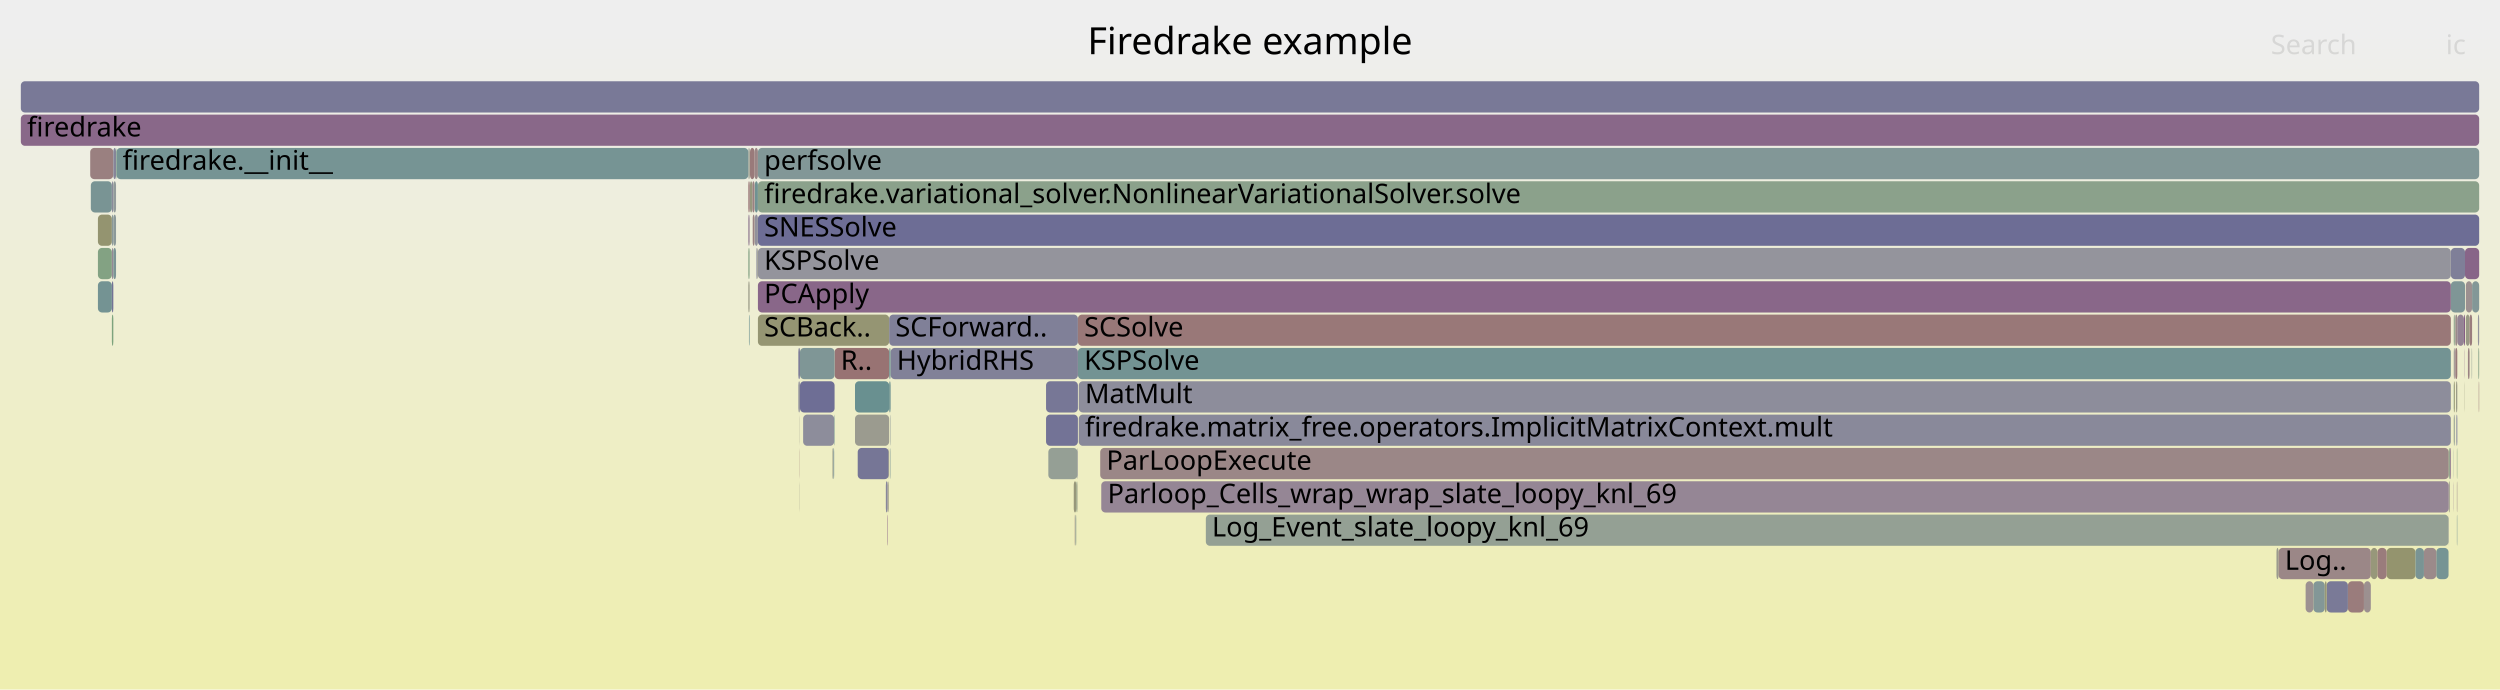
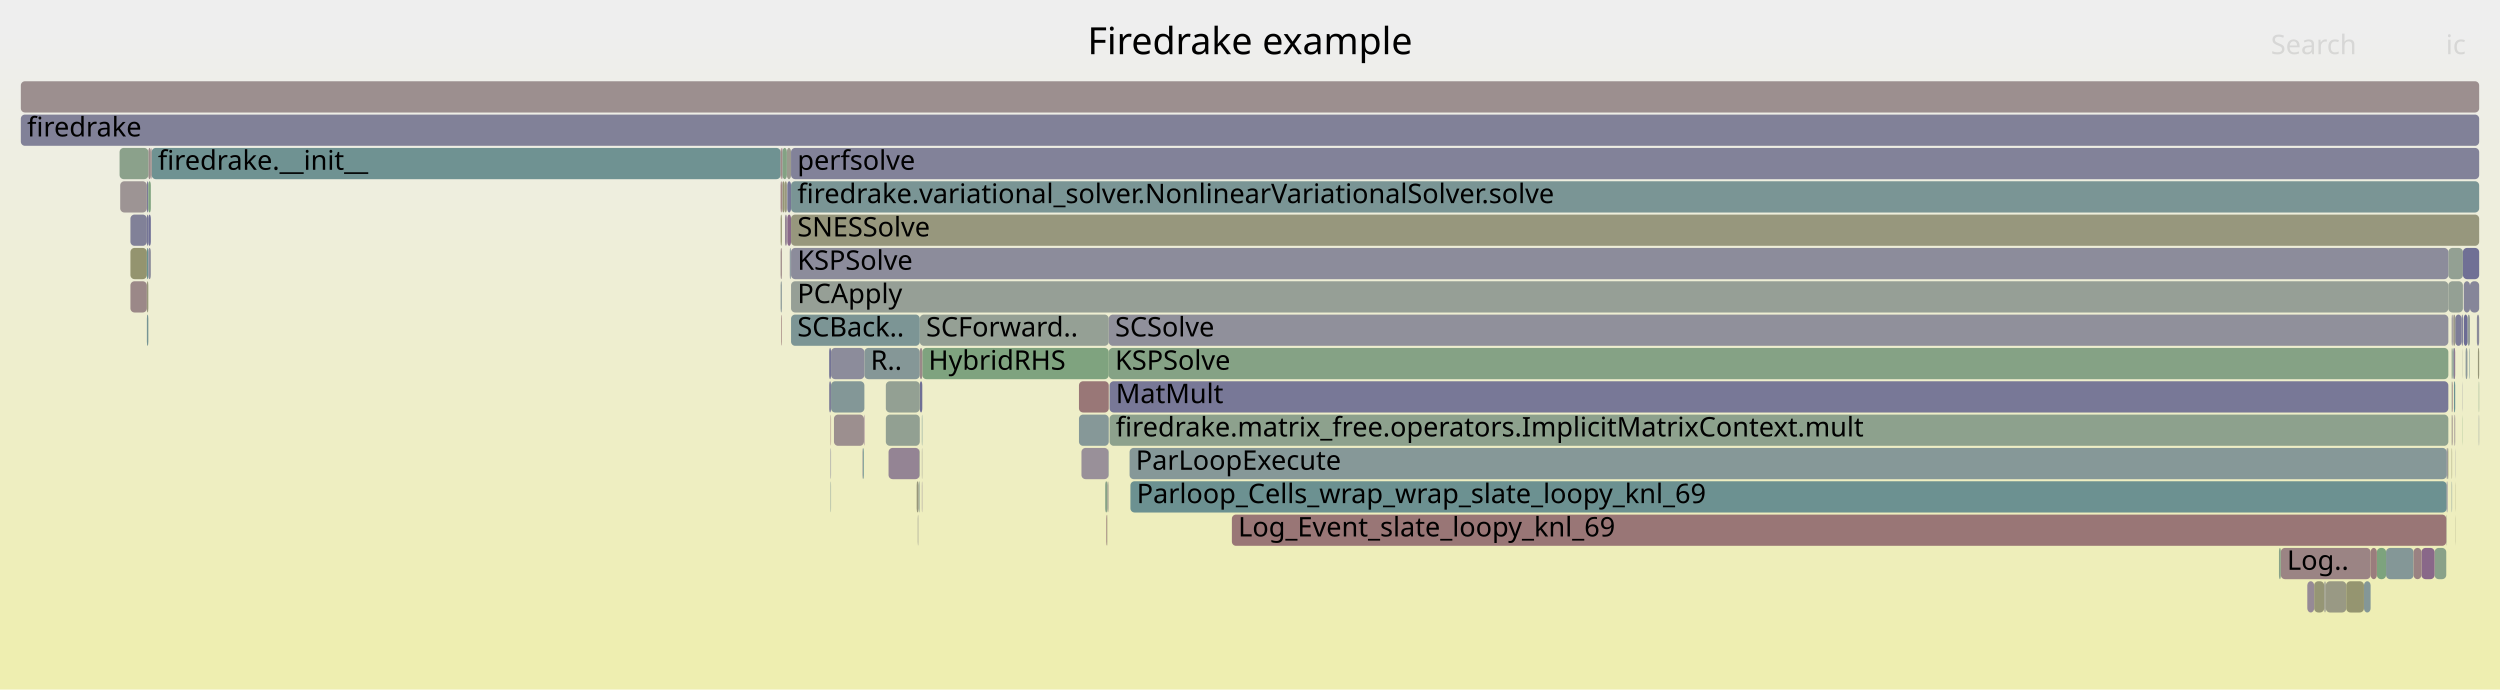
<svg xmlns="http://www.w3.org/2000/svg" version="1.1" width="1200" height="331" viewBox="0 0 1200 331">
  <defs>
    <linearGradient id="background" y1="0" y2="1" x1="0" x2="0">
      <stop stop-color="#eeeeee" offset="5%" />
      <stop stop-color="#eeeeb0" offset="95%" />
    </linearGradient>
  </defs>
  <style type="text/css">
	text { font-family:Verdana; font-size:13px; fill:rgb(0,0,0); }
	#search, #ignorecase { opacity:0.1; cursor:pointer; }
	#search:hover, #search.show, #ignorecase:hover, #ignorecase.show { opacity:1; }
	#subtitle { text-anchor:middle; font-color:rgb(160,160,160); }
	#title { text-anchor:middle; font-size:18px}
	#unzoom { cursor:pointer; }
	#frames &gt; *:hover { stroke:black; stroke-width:0.5; cursor:pointer; }
	.hide { display:none; }
	.parent { opacity:0.5; }
</style>
  <rect x="0.0" y="0" width="1200.0" height="331.0" fill="url(#background)" />
  <text id="title" x="600.00" y="26">Firedrake example</text>
  <text id="details" x="10.00" y="313"> </text>
  <text id="unzoom" x="10.00" y="26" class="hide">Reset Zoom</text>
  <text id="search" x="1090.00" y="26">Search</text>
  <text id="ignorecase" x="1174.00" y="26">ic</text>
  <text id="matched" x="1090.00" y="313"> </text>
  <g id="frames">
    <g>
-       <rect x="1179.3" y="247" width="0.2" height="15.0" fill="rgb(124.379,149.284,149.284)" rx="2" ry="2" />
-       <text x="1182.31" y="257.5" />
-     </g>
-     <g>
-       <rect x="1183.6" y="151" width="1.8" height="15.0" fill="rgb(152.847,152.847,133.03)" rx="2" ry="2" />
-       <text x="1186.56" y="161.5" />
-     </g>
-     <g>
-       <rect x="1092.7" y="263" width="1.0" height="15.0" fill="rgb(154.687,154.687,141.946)" rx="2" ry="2" />
-       <text x="1095.65" y="273.5" />
-     </g>
-     <g>
-       <rect x="1179.3" y="231" width="0.2" height="15.0" fill="rgb(155.178,136.364,136.364)" rx="2" ry="2" />
-       <text x="1182.31" y="241.5" />
-     </g>
-     <g>
-       <rect x="411.7" y="215" width="14.9" height="15.0" fill="rgb(117.756,117.756,150.211)" rx="2" ry="2" />
-       <text x="414.73" y="225.5" />
-     </g>
-     <g>
-       <rect x="503.2" y="215" width="14.0" height="15.0" fill="rgb(149.401,159.4,149.401)" rx="2" ry="2" />
-       <text x="506.23" y="225.5" />
-     </g>
-     <g>
-       <rect x="427.3" y="199" width="0.2" height="15.0" fill="rgb(140.268,153.403,153.403)" rx="2" ry="2" />
-       <text x="430.34" y="209.5" />
-     </g>
-     <g>
-       <rect x="362.2" y="71" width="1.6" height="15.0" fill="rgb(154.912,134.325,134.325)" rx="2" ry="2" />
-       <text x="365.20" y="81.5" />
-     </g>
-     <g>
-       <rect x="426.0" y="231" width="0.2" height="15.0" fill="rgb(152.424,143.713,152.424)" rx="2" ry="2" />
-       <text x="429.01" y="241.5" />
-     </g>
-     <g>
-       <rect x="1177.8" y="183" width="0.1" height="15.0" fill="rgb(110.935,145.798,145.798)" rx="2" ry="2" />
-       <text x="1180.76" y="193.5" />
-     </g>
-     <g>
-       <rect x="1177.9" y="167" width="0.4" height="15.0" fill="rgb(155.654,140.015,140.015)" rx="2" ry="2" />
-       <text x="1180.89" y="177.5" />
-     </g>
-     <g>
-       <rect x="1186.4" y="167" width="0.2" height="15.0" fill="rgb(148.079,159.615,148.079)" rx="2" ry="2" />
-       <text x="1189.41" y="177.5" />
-     </g>
-     <g>
-       <rect x="360.0" y="71" width="2.2" height="15.0" fill="rgb(153.344,122.304,122.304)" rx="2" ry="2" />
-       <text x="363.04" y="81.5" />
-     </g>
-     <g>
-       <rect x="1179.3" y="215" width="0.2" height="15.0" fill="rgb(132.215,162.198,132.215)" rx="2" ry="2" />
-       <text x="1182.31" y="225.5" />
-     </g>
-     <g>
-       <rect x="1176.4" y="135" width="6.8" height="15.0" fill="rgb(127.206,150.016,150.016)" rx="2" ry="2" />
-       <text x="1179.38" y="145.5" />
-     </g>
-     <g>
-       <rect x="1189.6" y="167" width="0.4" height="15.0" fill="rgb(135.746,161.623,135.746)" rx="2" ry="2" />
-       <text x="1192.63" y="177.5" />
-     </g>
-     <g>
-       <rect x="427.3" y="215" width="0.2" height="15.0" fill="rgb(122.877,148.894,148.894)" rx="2" ry="2" />
-       <text x="430.34" y="225.5" />
-     </g>
-     <g>
-       <rect x="1183.1" y="167" width="0.1" height="15.0" fill="rgb(132.976,93.877,132.976)" rx="2" ry="2" />
-       <text x="1186.12" y="177.5" />
-     </g>
-     <g>
-       <rect x="410.4" y="199" width="16.4" height="15.0" fill="rgb(154.939,154.939,143.164)" rx="2" ry="2" />
-       <text x="413.44" y="209.5" />
-     </g>
-     <g>
-       <rect x="47.0" y="119" width="6.7" height="15.0" fill="rgb(131.411,162.328,131.411)" rx="2" ry="2" />
-       <text x="50.05" y="129.5" />
-     </g>
-     <g>
-       <rect x="1127.0" y="279" width="7.7" height="15.0" fill="rgb(153.59,124.192,124.192)" rx="2" ry="2" />
-       <text x="1130.04" y="289.5" />
-     </g>
-     <g>
-       <rect x="1178.6" y="151" width="0.9" height="15.0" fill="rgb(155.332,137.548,137.548)" rx="2" ry="2" />
-       <text x="1181.63" y="161.5" />
-     </g>
-     <g>
-       <rect x="1189.8" y="183" width="0.2" height="15.0" fill="rgb(152.692,117.304,117.304)" rx="2" ry="2" />
-       <text x="1192.85" y="193.5" />
-     </g>
-     <g>
-       <rect x="1145.6" y="263" width="13.8" height="15.0" fill="rgb(148.173,148.173,110.376)" rx="2" ry="2" />
-       <text x="1148.65" y="273.5" />
-     </g>
-     <g>
-       <rect x="516.6" y="231" width="0.3" height="15.0" fill="rgb(138.389,161.193,138.389)" rx="2" ry="2" />
-       <text x="519.56" y="241.5" />
-     </g>
-     <g>
-       <rect x="1110.4" y="279" width="5.5" height="15.0" fill="rgb(131.195,151.051,151.051)" rx="2" ry="2" />
-       <text x="1113.42" y="289.5" />
-     </g>
-     <g>
-       <rect x="1169.4" y="263" width="5.9" height="15.0" fill="rgb(117.854,147.592,147.592)" rx="2" ry="2" />
-       <text x="1172.44" y="273.5" />
-     </g>
-     <g>
-       <rect x="399.9" y="215" width="0.1" height="15.0" fill="rgb(155.92,142.055,142.055)" rx="2" ry="2" />
-       <text x="402.87" y="225.5" />
-     </g>
-     <g>
-       <rect x="426.3" y="231" width="0.3" height="15.0" fill="rgb(151.85,151.85,128.195)" rx="2" ry="2" />
-       <text x="429.30" y="241.5" />
-     </g>
-     <g>
-       <rect x="1182.7" y="151" width="0.5" height="15.0" fill="rgb(132.914,93.718,132.914)" rx="2" ry="2" />
-       <text x="1185.71" y="161.5" />
-     </g>
-     <g>
-       <rect x="517.2" y="215" width="0.2" height="15.0" fill="rgb(144.202,144.202,155.329)" rx="2" ry="2" />
-       <text x="520.24" y="225.5" />
-     </g>
-     <g>
-       <rect x="43.3" y="71" width="11.1" height="15.0" fill="rgb(154.129,128.319,128.319)" rx="2" ry="2" />
-       <text x="46.35" y="81.5" />
-     </g>
-     <g>
-       <rect x="43.6" y="87" width="10.1" height="15.0" fill="rgb(121.184,148.455,148.455)" rx="2" ry="2" />
-       <text x="46.57" y="97.5" />
-     </g>
-     <g>
-       <rect x="383.9" y="215" width="0.1" height="15.0" fill="rgb(153.041,119.984,119.984)" rx="2" ry="2" />
-       <text x="386.89" y="225.5" />
-     </g>
-     <g>
-       <rect x="1159.4" y="263" width="4.1" height="15.0" fill="rgb(120.965,148.398,148.398)" rx="2" ry="2" />
-       <text x="1162.39" y="273.5" />
-     </g>
-     <g>
-       <rect x="1178.3" y="151" width="0.3" height="15.0" fill="rgb(154.355,154.355,140.334)" rx="2" ry="2" />
-       <text x="1181.27" y="161.5" />
-     </g>
-     <g>
-       <rect x="1177.8" y="151" width="0.5" height="15.0" fill="rgb(139.161,161.067,139.161)" rx="2" ry="2" />
-       <text x="1180.76" y="161.5" />
-     </g>
-     <g>
-       <rect x="425.2" y="231" width="0.8" height="15.0" fill="rgb(134.906,134.906,153.53)" rx="2" ry="2" />
-       <text x="428.25" y="241.5" />
-     </g>
-     <g>
-       <rect x="384.0" y="183" width="16.6" height="15.0" fill="rgb(110.413,110.413,148.79)" rx="2" ry="2" />
-       <text x="387.02" y="193.5" />
-     </g>
-     <g>
-       <rect x="55.9" y="71" width="303.3" height="15.0" fill="rgb(118.357,147.722,147.722)" rx="2" ry="2" />
-       <text x="58.86" y="81.5">firedrake.__init__</text>
-     </g>
-     <g>
-       <rect x="362.3" y="87" width="1.5" height="15.0" fill="rgb(110.813,145.766,145.766)" rx="2" ry="2" />
-       <text x="365.34" y="97.5" />
-     </g>
-     <g>
-       <rect x="1116.8" y="279" width="10.2" height="15.0" fill="rgb(122.484,122.484,151.126)" rx="2" ry="2" />
-       <text x="1119.75" y="289.5" />
-     </g>
-     <g>
-       <rect x="10.0" y="39" width="1180.0" height="15.0" fill="rgb(121.269,121.269,150.891)" rx="2" ry="2" />
+       <rect x="379.1" y="119" width="0.4" height="15.0" fill="rgb(123.907,123.907,151.401)" rx="2" ry="2" />
+       <text x="382.11" y="129.5" />
+     </g>
+     <g>
+       <rect x="1145.3" y="263" width="13.2" height="15.0" fill="rgb(132.297,151.336,151.336)" rx="2" ry="2" />
+       <text x="1148.28" y="273.5" />
+     </g>
+     <g>
+       <rect x="398.7" y="215" width="0.2" height="15.0" fill="rgb(119.504,119.504,150.549)" rx="2" ry="2" />
+       <text x="401.74" y="225.5" />
+     </g>
+     <g>
+       <rect x="375.3" y="71" width="0.3" height="15.0" fill="rgb(140.044,111.987,140.044)" rx="2" ry="2" />
+       <text x="378.33" y="81.5" />
+     </g>
+     <g>
+       <rect x="70.5" y="151" width="0.7" height="15.0" fill="rgb(117.699,147.552,147.552)" rx="2" ry="2" />
+       <text x="73.54" y="161.5" />
+     </g>
+     <g>
+       <rect x="70.5" y="103" width="0.7" height="15.0" fill="rgb(118.254,118.254,150.307)" rx="2" ry="2" />
+       <text x="73.54" y="113.5" />
+     </g>
+     <g>
+       <rect x="1188.9" y="151" width="1.1" height="15.0" fill="rgb(139.166,139.166,154.355)" rx="2" ry="2" />
+       <text x="1191.90" y="161.5" />
+     </g>
+     <g>
+       <rect x="440.5" y="247" width="0.1" height="15.0" fill="rgb(155.441,155.441,145.599)" rx="2" ry="2" />
+       <text x="443.48" y="257.5" />
+     </g>
+     <g>
+       <rect x="1168.6" y="263" width="5.6" height="15.0" fill="rgb(136.65,161.476,136.65)" rx="2" ry="2" />
+       <text x="1171.63" y="273.5" />
+     </g>
+     <g>
+       <rect x="530.5" y="231" width="1.0" height="15.0" fill="rgb(133.627,161.968,133.627)" rx="2" ry="2" />
+       <text x="533.49" y="241.5" />
+     </g>
+     <g>
+       <rect x="414.9" y="167" width="26.6" height="15.0" fill="rgb(132.655,151.429,151.429)" rx="2" ry="2" />
+       <text x="417.89" y="177.5">R..</text>
+     </g>
+     <g>
+       <rect x="72.7" y="71" width="0.1" height="15.0" fill="rgb(118.51,147.762,147.762)" rx="2" ry="2" />
+       <text x="75.65" y="81.5" />
+     </g>
+     <g>
+       <rect x="375.0" y="151" width="0.3" height="15.0" fill="rgb(152.882,118.76,118.76)" rx="2" ry="2" />
+       <text x="378.04" y="161.5" />
+     </g>
+     <g>
+       <rect x="377.9" y="103" width="1.8" height="15.0" fill="rgb(137.445,105.329,137.445)" rx="2" ry="2" />
+       <text x="380.85" y="113.5" />
+     </g>
+     <g>
+       <rect x="1181.6" y="151" width="0.6" height="15.0" fill="rgb(122.919,122.919,151.21)" rx="2" ry="2" />
+       <text x="1184.64" y="161.5" />
+     </g>
+     <g>
+       <rect x="440.9" y="231" width="0.1" height="15.0" fill="rgb(139.16,109.724,139.16)" rx="2" ry="2" />
+       <text x="443.91" y="241.5" />
+     </g>
+     <g>
+       <rect x="400.3" y="199" width="14.4" height="15.0" fill="rgb(156.077,143.255,143.255)" rx="2" ry="2" />
+       <text x="403.28" y="209.5" />
+     </g>
+     <g>
+       <rect x="532.2" y="167" width="643.0" height="15.0" fill="rgb(132.929,162.081,132.929)" rx="2" ry="2" />
+       <text x="535.24" y="177.5">KSPSolve</text>
+     </g>
+     <g>
+       <rect x="1182.1" y="199" width="0.1" height="15.0" fill="rgb(125.193,163.341,125.193)" rx="2" ry="2" />
+       <text x="1185.06" y="209.5" />
+     </g>
+     <g>
+       <rect x="441.5" y="151" width="90.7" height="15.0" fill="rgb(148.673,159.518,148.673)" rx="2" ry="2" />
+       <text x="444.52" y="161.5">SCForward..</text>
+     </g>
+     <g>
+       <rect x="1174.2" y="247" width="0.2" height="15.0" fill="rgb(154.176,154.176,139.467)" rx="2" ry="2" />
+       <text x="1177.24" y="257.5" />
+     </g>
+     <g>
+       <rect x="542.6" y="231" width="631.8" height="15.0" fill="rgb(107.8,144.985,144.985)" rx="2" ry="2" />
+       <text x="545.61" y="241.5">Parloop_Cells_wrap_wrap_slate_loopy_knl_69</text>
+     </g>
+     <g>
+       <rect x="442.7" y="167" width="89.5" height="15.0" fill="rgb(127.317,162.995,127.317)" rx="2" ry="2" />
+       <text x="445.67" y="177.5">HybridRHS</text>
+     </g>
+     <g>
+       <rect x="1177.0" y="167" width="0.3" height="15.0" fill="rgb(155.317,155.317,144.997)" rx="2" ry="2" />
+       <text x="1179.95" y="177.5" />
+     </g>
+     <g>
+       <rect x="1140.9" y="263" width="4.4" height="15.0" fill="rgb(124.871,163.393,124.871)" rx="2" ry="2" />
+       <text x="1143.94" y="273.5" />
+     </g>
+     <g>
+       <rect x="10.0" y="55" width="1180.0" height="15.0" fill="rgb(129.479,129.479,152.48)" rx="2" ry="2" />
+       <text x="13.00" y="65.5">firedrake</text>
+     </g>
+     <g>
+       <rect x="70.5" y="87" width="0.7" height="15.0" fill="rgb(123.236,123.236,151.271)" rx="2" ry="2" />
+       <text x="73.54" y="97.5" />
+     </g>
+     <g>
+       <rect x="1189.4" y="167" width="0.6" height="15.0" fill="rgb(150.448,150.448,121.401)" rx="2" ry="2" />
+       <text x="1192.42" y="177.5" />
+     </g>
+     <g>
+       <rect x="532.6" y="199" width="642.6" height="15.0" fill="rgb(140.909,160.782,140.909)" rx="2" ry="2" />
+       <text x="535.57" y="209.5">firedrake.matrix_free.operators.ImplicitMatrixContext.mult</text>
+     </g>
+     <g>
+       <rect x="379.5" y="119" width="0.2" height="15.0" fill="rgb(115.118,146.882,146.882)" rx="2" ry="2" />
+       <text x="382.51" y="129.5" />
+     </g>
+     <g>
+       <rect x="377.7" y="71" width="2.0" height="15.0" fill="rgb(154.73,154.73,142.151)" rx="2" ry="2" />
+       <text x="380.66" y="81.5" />
+     </g>
+     <g>
+       <rect x="379.7" y="151" width="61.8" height="15.0" fill="rgb(124.105,149.212,149.212)" rx="2" ry="2" />
+       <text x="382.74" y="161.5">SCBack..</text>
+     </g>
+     <g>
+       <rect x="591.3" y="247" width="582.9" height="15.0" fill="rgb(152.744,117.702,117.702)" rx="2" ry="2" />
+       <text x="594.32" y="257.5">Log_Event_slate_loopy_knl_69</text>
+     </g>
+     <g>
+       <rect x="414.2" y="215" width="0.2" height="15.0" fill="rgb(104.106,144.028,144.028)" rx="2" ry="2" />
+       <text x="417.23" y="225.5" />
+     </g>
+     <g>
+       <rect x="1175.2" y="135" width="7.0" height="15.0" fill="rgb(147.888,159.646,147.888)" rx="2" ry="2" />
+       <text x="1178.19" y="145.5" />
+     </g>
+     <g>
+       <rect x="398.9" y="183" width="16.0" height="15.0" fill="rgb(130.816,150.952,150.952)" rx="2" ry="2" />
+       <text x="401.88" y="193.5" />
+     </g>
+     <g>
+       <rect x="1184.4" y="151" width="1.2" height="15.0" fill="rgb(151.055,159.131,151.055)" rx="2" ry="2" />
+       <text x="1187.41" y="161.5" />
+     </g>
+     <g>
+       <rect x="1094.8" y="263" width="43.1" height="15.0" fill="rgb(154.643,132.26,132.26)" rx="2" ry="2" />
+       <text x="1097.76" y="273.5">Log..</text>
+     </g>
+     <g>
+       <rect x="374.7" y="87" width="0.6" height="15.0" fill="rgb(152.816,118.257,118.257)" rx="2" ry="2" />
+       <text x="377.66" y="97.5" />
+     </g>
+     <g>
+       <rect x="532.6" y="183" width="642.6" height="15.0" fill="rgb(120.079,120.079,150.66)" rx="2" ry="2" />
+       <text x="535.57" y="193.5">MatMult</text>
+     </g>
+     <g>
+       <rect x="1182.6" y="151" width="1.8" height="15.0" fill="rgb(108.475,108.475,148.415)" rx="2" ry="2" />
+       <text x="1185.60" y="161.5" />
+     </g>
+     <g>
+       <rect x="1176.8" y="151" width="0.5" height="15.0" fill="rgb(142.892,142.892,155.076)" rx="2" ry="2" />
+       <text x="1179.82" y="161.5" />
+     </g>
+     <g>
+       <rect x="442.5" y="231" width="0.2" height="15.0" fill="rgb(150.72,139.344,150.72)" rx="2" ry="2" />
+       <text x="445.50" y="241.5" />
+     </g>
+     <g>
+       <rect x="72.8" y="71" width="301.9" height="15.0" fill="rgb(111.118,145.845,145.845)" rx="2" ry="2" />
+       <text x="75.78" y="81.5">firedrake.__init__</text>
+     </g>
+     <g>
+       <rect x="442.5" y="199" width="0.2" height="15.0" fill="rgb(105.701,144.441,144.441)" rx="2" ry="2" />
+       <text x="445.50" y="209.5" />
+     </g>
+     <g>
+       <rect x="57.7" y="87" width="12.8" height="15.0" fill="rgb(156.686,147.923,147.923)" rx="2" ry="2" />
+       <text x="60.67" y="97.5" />
+     </g>
+     <g>
+       <rect x="1115.6" y="279" width="0.8" height="15.0" fill="rgb(155.708,155.708,146.891)" rx="2" ry="2" />
+       <text x="1118.63" y="289.5" />
+     </g>
+     <g>
+       <rect x="414.0" y="215" width="0.2" height="15.0" fill="rgb(152.442,143.759,152.442)" rx="2" ry="2" />
+       <text x="416.99" y="225.5" />
+     </g>
+     <g>
+       <rect x="375.6" y="71" width="2.1" height="15.0" fill="rgb(131.987,162.235,131.987)" rx="2" ry="2" />
+       <text x="378.61" y="81.5" />
+     </g>
+     <g>
+       <rect x="1182.1" y="167" width="0.1" height="15.0" fill="rgb(155.598,155.598,146.359)" rx="2" ry="2" />
+       <text x="1185.06" y="177.5" />
+     </g>
+     <g>
+       <rect x="1184.3" y="167" width="0.1" height="15.0" fill="rgb(144.662,154.542,154.542)" rx="2" ry="2" />
+       <text x="1187.26" y="177.5" />
+     </g>
+     <g>
+       <rect x="71.2" y="103" width="1.2" height="15.0" fill="rgb(111.299,111.299,148.961)" rx="2" ry="2" />
+       <text x="74.23" y="113.5" />
+     </g>
+     <g>
+       <rect x="1189.8" y="183" width="0.2" height="15.0" fill="rgb(131.136,162.373,131.136)" rx="2" ry="2" />
+       <text x="1192.77" y="193.5" />
+     </g>
+     <g>
+       <rect x="72.4" y="71" width="0.3" height="15.0" fill="rgb(152.241,113.844,113.844)" rx="2" ry="2" />
+       <text x="75.42" y="81.5" />
+     </g>
+     <g>
+       <rect x="376.6" y="87" width="1.1" height="15.0" fill="rgb(151.532,151.532,126.655)" rx="2" ry="2" />
+       <text x="379.64" y="97.5" />
+     </g>
+     <g>
+       <rect x="62.6" y="135" width="7.9" height="15.0" fill="rgb(155.154,136.177,136.177)" rx="2" ry="2" />
+       <text x="65.59" y="145.5" />
+     </g>
+     <g>
+       <rect x="1178.5" y="151" width="3.1" height="15.0" fill="rgb(125.377,125.377,151.686)" rx="2" ry="2" />
+       <text x="1181.51" y="161.5" />
+     </g>
+     <g>
+       <rect x="1134.7" y="279" width="3.2" height="15.0" fill="rgb(132.49,151.386,151.386)" rx="2" ry="2" />
+       <text x="1137.67" y="289.5" />
+     </g>
+     <g>
+       <rect x="1116.4" y="279" width="9.8" height="15.0" fill="rgb(152.559,152.559,131.633)" rx="2" ry="2" />
+       <text x="1119.36" y="289.5" />
+     </g>
+     <g>
+       <rect x="414.4" y="215" width="0.3" height="15.0" fill="rgb(104.794,144.206,144.206)" rx="2" ry="2" />
+       <text x="417.37" y="225.5" />
+     </g>
+     <g>
+       <rect x="71.2" y="87" width="1.2" height="15.0" fill="rgb(128.478,162.806,128.478)" rx="2" ry="2" />
+       <text x="74.23" y="97.5" />
+     </g>
+     <g>
+       <rect x="1137.9" y="263" width="3.0" height="15.0" fill="rgb(153.692,124.972,124.972)" rx="2" ry="2" />
+       <text x="1140.90" y="273.5" />
+     </g>
+     <g>
+       <rect x="377.9" y="87" width="1.8" height="15.0" fill="rgb(118.491,118.491,150.353)" rx="2" ry="2" />
+       <text x="380.85" y="97.5" />
+     </g>
+     <g>
+       <rect x="398.0" y="183" width="0.9" height="15.0" fill="rgb(126.052,126.052,151.816)" rx="2" ry="2" />
+       <text x="400.95" y="193.5" />
+     </g>
+     <g>
+       <rect x="517.9" y="199" width="14.3" height="15.0" fill="rgb(134.22,151.835,151.835)" rx="2" ry="2" />
+       <text x="520.94" y="209.5" />
+     </g>
+     <g>
+       <rect x="1177.3" y="151" width="0.4" height="15.0" fill="rgb(155.607,139.65,139.65)" rx="2" ry="2" />
+       <text x="1180.31" y="161.5" />
+     </g>
+     <g>
+       <rect x="62.6" y="119" width="7.9" height="15.0" fill="rgb(148.392,148.392,111.438)" rx="2" ry="2" />
+       <text x="65.59" y="129.5" />
+     </g>
+     <g>
+       <rect x="1177.7" y="167" width="0.8" height="15.0" fill="rgb(144.903,124.44,144.903)" rx="2" ry="2" />
+       <text x="1180.71" y="177.5" />
+     </g>
+     <g>
+       <rect x="426.5" y="215" width="14.9" height="15.0" fill="rgb(147.984,132.333,147.984)" rx="2" ry="2" />
+       <text x="429.49" y="225.5" />
+     </g>
+     <g>
+       <rect x="1174.8" y="215" width="0.4" height="15.0" fill="rgb(147.821,147.821,108.669)" rx="2" ry="2" />
+       <text x="1177.81" y="225.5" />
+     </g>
+     <g>
+       <rect x="531.3" y="247" width="0.2" height="15.0" fill="rgb(149.051,149.051,114.631)" rx="2" ry="2" />
+       <text x="534.28" y="257.5" />
+     </g>
+     <g>
+       <rect x="376.8" y="103" width="0.9" height="15.0" fill="rgb(147.815,131.902,147.815)" rx="2" ry="2" />
+       <text x="379.78" y="113.5" />
+     </g>
+     <g>
+       <rect x="1110.8" y="279" width="4.8" height="15.0" fill="rgb(149.638,149.638,117.476)" rx="2" ry="2" />
+       <text x="1113.84" y="289.5" />
+     </g>
+     <g>
+       <rect x="1177.9" y="183" width="0.6" height="15.0" fill="rgb(106.832,144.734,144.734)" rx="2" ry="2" />
+       <text x="1180.94" y="193.5" />
+     </g>
+     <g>
+       <rect x="1107.5" y="279" width="3.3" height="15.0" fill="rgb(150.092,137.735,150.092)" rx="2" ry="2" />
+       <text x="1110.52" y="289.5" />
+     </g>
+     <g>
+       <rect x="531.0" y="247" width="0.3" height="15.0" fill="rgb(153.57,124.039,124.039)" rx="2" ry="2" />
+       <text x="534.03" y="257.5" />
+     </g>
+     <g>
+       <rect x="374.7" y="103" width="0.6" height="15.0" fill="rgb(148.624,148.624,112.561)" rx="2" ry="2" />
+       <text x="377.66" y="113.5" />
+     </g>
+     <g>
+       <rect x="440.6" y="247" width="0.2" height="15.0" fill="rgb(155.456,155.456,145.671)" rx="2" ry="2" />
+       <text x="443.65" y="257.5" />
+     </g>
+     <g>
+       <rect x="1093.9" y="263" width="0.9" height="15.0" fill="rgb(136.304,161.532,136.304)" rx="2" ry="2" />
+       <text x="1096.87" y="273.5" />
+     </g>
+     <g>
+       <rect x="1174.4" y="231" width="0.4" height="15.0" fill="rgb(130.3,130.3,152.639)" rx="2" ry="2" />
+       <text x="1177.38" y="241.5" />
+     </g>
+     <g>
+       <rect x="1178.1" y="199" width="0.4" height="15.0" fill="rgb(156.261,144.67,144.67)" rx="2" ry="2" />
+       <text x="1181.13" y="209.5" />
+     </g>
+     <g>
+       <rect x="519.1" y="215" width="13.0" height="15.0" fill="rgb(152.531,143.985,152.531)" rx="2" ry="2" />
+       <text x="522.05" y="225.5" />
+     </g>
+     <g>
+       <rect x="1182.6" y="135" width="3.0" height="15.0" fill="rgb(133.03,133.03,153.167)" rx="2" ry="2" />
+       <text x="1185.60" y="145.5" />
+     </g>
+     <g>
+       <rect x="1162.3" y="263" width="6.3" height="15.0" fill="rgb(136.798,103.669,136.798)" rx="2" ry="2" />
+       <text x="1165.33" y="273.5" />
+     </g>
+     <g>
+       <rect x="1178.4" y="231" width="0.1" height="15.0" fill="rgb(149.287,149.287,115.775)" rx="2" ry="2" />
+       <text x="1181.36" y="241.5" />
+     </g>
+     <g>
+       <rect x="531.5" y="231" width="0.3" height="15.0" fill="rgb(154.628,154.628,141.661)" rx="2" ry="2" />
+       <text x="534.48" y="241.5" />
+     </g>
+     <g>
+       <rect x="440.8" y="231" width="0.1" height="15.0" fill="rgb(134.978,134.978,153.544)" rx="2" ry="2" />
+       <text x="443.77" y="241.5" />
+     </g>
+     <g>
+       <rect x="1177.7" y="151" width="0.8" height="15.0" fill="rgb(153.674,153.674,137.034)" rx="2" ry="2" />
+       <text x="1180.71" y="161.5" />
+     </g>
+     <g>
+       <rect x="1182.1" y="183" width="0.1" height="15.0" fill="rgb(128.157,128.157,152.224)" rx="2" ry="2" />
+       <text x="1185.06" y="193.5" />
+     </g>
+     <g>
+       <rect x="542.2" y="215" width="632.2" height="15.0" fill="rgb(134.458,151.897,151.897)" rx="2" ry="2" />
+       <text x="545.18" y="225.5">ParLoopExecute</text>
+     </g>
+     <g>
+       <rect x="62.6" y="103" width="7.9" height="15.0" fill="rgb(129.485,129.485,152.481)" rx="2" ry="2" />
+       <text x="65.59" y="113.5" />
+     </g>
+     <g>
+       <rect x="70.5" y="119" width="0.7" height="15.0" fill="rgb(106.16,144.56,144.56)" rx="2" ry="2" />
+       <text x="73.54" y="129.5" />
+     </g>
+     <g>
+       <rect x="1177.0" y="199" width="0.3" height="15.0" fill="rgb(155.331,137.539,137.539)" rx="2" ry="2" />
+       <text x="1179.95" y="209.5" />
+     </g>
+     <g>
+       <rect x="1158.5" y="263" width="3.8" height="15.0" fill="rgb(154.409,130.468,130.468)" rx="2" ry="2" />
+       <text x="1161.50" y="273.5" />
+     </g>
+     <g>
+       <rect x="71.2" y="71" width="1.2" height="15.0" fill="rgb(155.494,138.785,138.785)" rx="2" ry="2" />
+       <text x="74.23" y="81.5" />
+     </g>
+     <g>
+       <rect x="531.9" y="231" width="0.2" height="15.0" fill="rgb(156.225,144.391,144.391)" rx="2" ry="2" />
+       <text x="534.94" y="241.5" />
+     </g>
+     <g>
+       <rect x="374.7" y="119" width="0.6" height="15.0" fill="rgb(154.949,134.609,134.609)" rx="2" ry="2" />
+       <text x="377.66" y="129.5" />
+     </g>
+     <g>
+       <rect x="1175.2" y="119" width="7.0" height="15.0" fill="rgb(146.959,159.797,146.959)" rx="2" ry="2" />
+       <text x="1178.19" y="129.5" />
+     </g>
+     <g>
+       <rect x="1182.2" y="119" width="7.8" height="15.0" fill="rgb(112.033,112.033,149.103)" rx="2" ry="2" />
+       <text x="1185.23" y="129.5" />
+     </g>
+     <g>
+       <rect x="379.7" y="135" width="795.5" height="15.0" fill="rgb(149.758,159.342,149.758)" rx="2" ry="2" />
+       <text x="382.74" y="145.5">PCApply</text>
+     </g>
+     <g>
+       <rect x="442.5" y="215" width="0.2" height="15.0" fill="rgb(155.583,155.583,146.286)" rx="2" ry="2" />
+       <text x="445.50" y="225.5" />
+     </g>
+     <g>
+       <rect x="1177.3" y="167" width="0.4" height="15.0" fill="rgb(108.064,145.054,145.054)" rx="2" ry="2" />
+       <text x="1180.31" y="177.5" />
+     </g>
+     <g>
+       <rect x="10.0" y="39" width="1180.0" height="15.0" fill="rgb(155.985,142.553,142.553)" rx="2" ry="2" />
      <text x="13.00" y="49.5" />
    </g>
    <g>
-       <rect x="1134.7" y="279" width="3.3" height="15.0" fill="rgb(156.172,143.986,143.986)" rx="2" ry="2" />
-       <text x="1137.67" y="289.5" />
-     </g>
-     <g>
-       <rect x="383.9" y="199" width="0.1" height="15.0" fill="rgb(153.903,153.903,138.146)" rx="2" ry="2" />
-       <text x="386.89" y="209.5" />
-     </g>
-     <g>
-       <rect x="1186.6" y="135" width="3.4" height="15.0" fill="rgb(130.232,150.801,150.801)" rx="2" ry="2" />
-       <text x="1189.56" y="145.5" />
-     </g>
-     <g>
-       <rect x="528.1" y="215" width="647.3" height="15.0" fill="rgb(154.938,134.526,134.526)" rx="2" ry="2" />
-       <text x="531.09" y="225.5">ParLoopExecute</text>
-     </g>
-     <g>
-       <rect x="1138.0" y="263" width="3.2" height="15.0" fill="rgb(150.613,150.613,122.201)" rx="2" ry="2" />
-       <text x="1140.99" y="273.5" />
-     </g>
-     <g>
-       <rect x="502.1" y="183" width="15.3" height="15.0" fill="rgb(119.183,119.183,150.487)" rx="2" ry="2" />
-       <text x="505.05" y="193.5" />
-     </g>
-     <g>
-       <rect x="1176.4" y="119" width="6.8" height="15.0" fill="rgb(126.971,126.971,151.994)" rx="2" ry="2" />
-       <text x="1179.38" y="129.5" />
-     </g>
-     <g>
-       <rect x="515.9" y="247" width="0.2" height="15.0" fill="rgb(153.301,121.972,121.972)" rx="2" ry="2" />
-       <text x="518.91" y="257.5" />
-     </g>
-     <g>
-       <rect x="1178.9" y="183" width="0.6" height="15.0" fill="rgb(152.83,152.83,132.945)" rx="2" ry="2" />
-       <text x="1181.86" y="193.5" />
-     </g>
-     <g>
-       <rect x="47.0" y="135" width="6.7" height="15.0" fill="rgb(116.42,147.22,147.22)" rx="2" ry="2" />
-       <text x="50.05" y="145.5" />
-     </g>
-     <g>
-       <rect x="426.6" y="215" width="0.2" height="15.0" fill="rgb(149.895,149.895,118.722)" rx="2" ry="2" />
-       <text x="429.64" y="225.5" />
-     </g>
-     <g>
-       <rect x="383.9" y="231" width="0.1" height="15.0" fill="rgb(153.878,153.878,138.024)" rx="2" ry="2" />
-       <text x="386.89" y="241.5" />
-     </g>
-     <g>
-       <rect x="1106.7" y="279" width="3.7" height="15.0" fill="rgb(156.348,145.332,145.332)" rx="2" ry="2" />
-       <text x="1109.74" y="289.5" />
-     </g>
-     <g>
-       <rect x="363.5" y="119" width="0.3" height="15.0" fill="rgb(151.274,151.274,125.407)" rx="2" ry="2" />
-       <text x="366.52" y="129.5" />
-     </g>
-     <g>
-       <rect x="47.0" y="103" width="6.7" height="15.0" fill="rgb(148.478,148.478,111.854)" rx="2" ry="2" />
-       <text x="50.05" y="113.5" />
-     </g>
-     <g>
-       <rect x="1175.4" y="231" width="0.5" height="15.0" fill="rgb(154.011,154.011,138.671)" rx="2" ry="2" />
-       <text x="1178.44" y="241.5" />
-     </g>
-     <g>
-       <rect x="399.6" y="215" width="0.3" height="15.0" fill="rgb(153.289,153.289,135.171)" rx="2" ry="2" />
-       <text x="402.58" y="225.5" />
-     </g>
-     <g>
-       <rect x="53.7" y="151" width="0.7" height="15.0" fill="rgb(125.365,163.313,125.365)" rx="2" ry="2" />
-       <text x="56.71" y="161.5" />
-     </g>
-     <g>
-       <rect x="1175.4" y="215" width="0.5" height="15.0" fill="rgb(129.808,162.589,129.808)" rx="2" ry="2" />
-       <text x="1178.44" y="225.5" />
-     </g>
-     <g>
-       <rect x="363.8" y="119" width="812.6" height="15.0" fill="rgb(147.557,147.557,155.979)" rx="2" ry="2" />
-       <text x="366.78" y="129.5">KSPSolve</text>
-     </g>
-     <g>
-       <rect x="1163.5" y="263" width="5.9" height="15.0" fill="rgb(155.448,138.435,138.435)" rx="2" ry="2" />
-       <text x="1166.47" y="273.5" />
-     </g>
-     <g>
-       <rect x="578.8" y="247" width="596.5" height="15.0" fill="rgb(148.082,159.615,148.082)" rx="2" ry="2" />
-       <text x="581.75" y="257.5">Log_Event_slate_loopy_knl_69</text>
-     </g>
-     <g>
-       <rect x="1175.9" y="215" width="0.5" height="15.0" fill="rgb(142.887,119.272,142.887)" rx="2" ry="2" />
-       <text x="1178.93" y="225.5" />
-     </g>
-     <g>
-       <rect x="361.1" y="87" width="1.1" height="15.0" fill="rgb(154.164,128.588,128.588)" rx="2" ry="2" />
-       <text x="364.11" y="97.5" />
-     </g>
-     <g>
-       <rect x="517.4" y="167" width="659.0" height="15.0" fill="rgb(115.18,146.899,146.899)" rx="2" ry="2" />
-       <text x="520.40" y="177.5">KSPSolve</text>
-     </g>
-     <g>
-       <rect x="516.9" y="231" width="0.2" height="15.0" fill="rgb(150.553,150.553,121.91)" rx="2" ry="2" />
-       <text x="519.92" y="241.5" />
-     </g>
-     <g>
-       <rect x="55.7" y="71" width="0.2" height="15.0" fill="rgb(124.698,163.421,124.698)" rx="2" ry="2" />
-       <text x="58.66" y="81.5" />
-     </g>
-     <g>
-       <rect x="363.8" y="135" width="812.6" height="15.0" fill="rgb(136.627,103.231,136.627)" rx="2" ry="2" />
-       <text x="366.78" y="145.5">PCApply</text>
-     </g>
-     <g>
-       <rect x="400.6" y="167" width="26.2" height="15.0" fill="rgb(152.405,115.106,115.106)" rx="2" ry="2" />
-       <text x="403.55" y="177.5">R..</text>
-     </g>
-     <g>
-       <rect x="1184.6" y="167" width="0.8" height="15.0" fill="rgb(154.364,130.127,130.127)" rx="2" ry="2" />
-       <text x="1187.60" y="177.5" />
-     </g>
-     <g>
-       <rect x="516.1" y="247" width="0.2" height="15.0" fill="rgb(144.792,160.15,144.792)" rx="2" ry="2" />
-       <text x="519.08" y="257.5" />
-     </g>
-     <g>
-       <rect x="385.5" y="199" width="14.9" height="15.0" fill="rgb(140.709,140.709,154.653)" rx="2" ry="2" />
-       <text x="388.47" y="209.5" />
-     </g>
-     <g>
-       <rect x="384.0" y="167" width="16.6" height="15.0" fill="rgb(126.84,149.921,149.921)" rx="2" ry="2" />
-       <text x="387.02" y="177.5" />
-     </g>
-     <g>
-       <rect x="427.5" y="167" width="89.9" height="15.0" fill="rgb(128.874,128.874,152.363)" rx="2" ry="2" />
-       <text x="430.47" y="177.5">HybridRHS</text>
-     </g>
-     <g>
-       <rect x="53.7" y="87" width="0.7" height="15.0" fill="rgb(137.945,137.945,154.118)" rx="2" ry="2" />
-       <text x="56.71" y="97.5" />
-     </g>
-     <g>
-       <rect x="359.2" y="71" width="0.6" height="15.0" fill="rgb(150.033,159.297,150.033)" rx="2" ry="2" />
-       <text x="362.18" y="81.5" />
-     </g>
-     <g>
-       <rect x="400.0" y="215" width="0.4" height="15.0" fill="rgb(126.819,149.916,149.916)" rx="2" ry="2" />
-       <text x="403.03" y="225.5" />
-     </g>
-     <g>
-       <rect x="360.0" y="87" width="1.1" height="15.0" fill="rgb(151.423,151.423,126.129)" rx="2" ry="2" />
-       <text x="363.04" y="97.5" />
-     </g>
-     <g>
-       <rect x="363.1" y="119" width="0.4" height="15.0" fill="rgb(129.118,129.118,152.41)" rx="2" ry="2" />
-       <text x="366.10" y="129.5" />
-     </g>
-     <g>
-       <rect x="361.3" y="103" width="0.9" height="15.0" fill="rgb(154.359,130.083,130.083)" rx="2" ry="2" />
-       <text x="364.26" y="113.5" />
-     </g>
-     <g>
-       <rect x="1179.1" y="199" width="0.4" height="15.0" fill="rgb(113.781,113.781,149.441)" rx="2" ry="2" />
-       <text x="1182.06" y="209.5" />
-     </g>
-     <g>
-       <rect x="359.2" y="135" width="0.6" height="15.0" fill="rgb(153.124,153.124,134.369)" rx="2" ry="2" />
-       <text x="362.18" y="145.5" />
-     </g>
-     <g>
-       <rect x="426.8" y="167" width="0.7" height="15.0" fill="rgb(114.492,146.72,146.72)" rx="2" ry="2" />
-       <text x="429.79" y="177.5" />
-     </g>
-     <g>
-       <rect x="363.8" y="103" width="826.2" height="15.0" fill="rgb(108.96,108.96,148.508)" rx="2" ry="2" />
-       <text x="366.78" y="113.5">SNESSolve</text>
-     </g>
-     <g>
-       <rect x="515.4" y="231" width="1.2" height="15.0" fill="rgb(150.64,150.64,122.331)" rx="2" ry="2" />
-       <text x="518.40" y="241.5" />
-     </g>
-     <g>
-       <rect x="359.2" y="87" width="0.6" height="15.0" fill="rgb(152.462,115.545,115.545)" rx="2" ry="2" />
-       <text x="362.18" y="97.5" />
-     </g>
-     <g>
-       <rect x="425.8" y="247" width="0.2" height="15.0" fill="rgb(132.567,92.827,132.567)" rx="2" ry="2" />
-       <text x="428.84" y="257.5" />
-     </g>
-     <g>
-       <rect x="53.7" y="103" width="0.7" height="15.0" fill="rgb(139.426,153.184,153.184)" rx="2" ry="2" />
-       <text x="56.71" y="113.5" />
-     </g>
-     <g>
-       <rect x="1178.3" y="167" width="0.3" height="15.0" fill="rgb(147.505,147.505,155.969)" rx="2" ry="2" />
-       <text x="1181.27" y="177.5" />
-     </g>
-     <g>
-       <rect x="363.8" y="87" width="826.2" height="15.0" fill="rgb(139.313,161.042,139.313)" rx="2" ry="2" />
-       <text x="366.78" y="97.5">firedrake.variational_solver.NonlinearVariationalSolver.solve</text>
-     </g>
-     <g>
-       <rect x="363.8" y="71" width="826.2" height="15.0" fill="rgb(129.517,150.616,150.616)" rx="2" ry="2" />
-       <text x="366.78" y="81.5">perfsolve</text>
-     </g>
-     <g>
-       <rect x="1177.8" y="167" width="0.1" height="15.0" fill="rgb(153.889,153.889,138.08)" rx="2" ry="2" />
-       <text x="1180.76" y="177.5" />
-     </g>
-     <g>
-       <rect x="54.4" y="103" width="1.3" height="15.0" fill="rgb(140.089,153.356,153.356)" rx="2" ry="2" />
-       <text x="57.42" y="113.5" />
-     </g>
-     <g>
-       <rect x="1178.6" y="167" width="0.9" height="15.0" fill="rgb(153.314,122.071,122.071)" rx="2" ry="2" />
-       <text x="1181.63" y="177.5" />
-     </g>
-     <g>
-       <rect x="426.8" y="183" width="0.7" height="15.0" fill="rgb(107.068,144.795,144.795)" rx="2" ry="2" />
-       <text x="429.79" y="193.5" />
-     </g>
-     <g>
-       <rect x="383.2" y="167" width="0.8" height="15.0" fill="rgb(125.483,125.483,151.706)" rx="2" ry="2" />
-       <text x="386.17" y="177.5" />
-     </g>
-     <g>
-       <rect x="516.3" y="247" width="0.3" height="15.0" fill="rgb(144.751,160.157,144.751)" rx="2" ry="2" />
-       <text x="519.35" y="257.5" />
-     </g>
-     <g>
-       <rect x="1185.4" y="151" width="1.2" height="15.0" fill="rgb(153.736,125.31,125.31)" rx="2" ry="2" />
-       <text x="1188.38" y="161.5" />
-     </g>
-     <g>
-       <rect x="10.0" y="55" width="1180.0" height="15.0" fill="rgb(136.763,103.58,136.763)" rx="2" ry="2" />
-       <text x="13.00" y="65.5">firedrake</text>
-     </g>
-     <g>
-       <rect x="359.8" y="71" width="0.2" height="15.0" fill="rgb(151.902,151.902,128.449)" rx="2" ry="2" />
-       <text x="362.79" y="81.5" />
-     </g>
-     <g>
-       <rect x="517.8" y="199" width="658.6" height="15.0" fill="rgb(136.647,136.647,153.867)" rx="2" ry="2" />
-       <text x="520.77" y="209.5">firedrake.matrix_free.operators.ImplicitMatrixContext.mult</text>
-     </g>
-     <g>
-       <rect x="363.8" y="151" width="63.0" height="15.0" fill="rgb(149.14,149.14,115.064)" rx="2" ry="2" />
-       <text x="366.78" y="161.5">SCBack..</text>
-     </g>
-     <g>
-       <rect x="1175.3" y="247" width="0.1" height="15.0" fill="rgb(141.632,141.632,154.832)" rx="2" ry="2" />
-       <text x="1178.29" y="257.5" />
-     </g>
-     <g>
-       <rect x="400.4" y="199" width="0.2" height="15.0" fill="rgb(106.373,144.615,144.615)" rx="2" ry="2" />
-       <text x="403.38" y="209.5" />
-     </g>
-     <g>
-       <rect x="1177.8" y="215" width="0.1" height="15.0" fill="rgb(137.336,152.643,152.643)" rx="2" ry="2" />
-       <text x="1180.76" y="225.5" />
-     </g>
-     <g>
-       <rect x="1183.2" y="119" width="6.8" height="15.0" fill="rgb(135.892,101.348,135.892)" rx="2" ry="2" />
-       <text x="1186.24" y="129.5" />
-     </g>
-     <g>
-       <rect x="517.1" y="231" width="0.1" height="15.0" fill="rgb(155.304,155.304,144.937)" rx="2" ry="2" />
-       <text x="520.08" y="241.5" />
-     </g>
-     <g>
-       <rect x="359.8" y="87" width="0.2" height="15.0" fill="rgb(153.644,124.606,124.606)" rx="2" ry="2" />
-       <text x="362.79" y="97.5" />
-     </g>
-     <g>
-       <rect x="426.2" y="231" width="0.1" height="15.0" fill="rgb(151.752,141.99,151.752)" rx="2" ry="2" />
-       <text x="429.15" y="241.5" />
-     </g>
-     <g>
-       <rect x="1093.7" y="263" width="44.3" height="15.0" fill="rgb(154.955,134.655,134.655)" rx="2" ry="2" />
-       <text x="1096.73" y="273.5">Log..</text>
-     </g>
-     <g>
-       <rect x="53.7" y="119" width="0.7" height="15.0" fill="rgb(149.406,135.978,149.406)" rx="2" ry="2" />
-       <text x="56.71" y="129.5" />
-     </g>
-     <g>
-       <rect x="54.4" y="87" width="1.3" height="15.0" fill="rgb(146.047,154.901,154.901)" rx="2" ry="2" />
-       <text x="57.42" y="97.5" />
-     </g>
-     <g>
-       <rect x="1141.2" y="263" width="4.4" height="15.0" fill="rgb(153.61,124.343,124.343)" rx="2" ry="2" />
-       <text x="1144.17" y="273.5" />
-     </g>
-     <g>
-       <rect x="54.4" y="71" width="1.3" height="15.0" fill="rgb(133.331,133.331,153.225)" rx="2" ry="2" />
-       <text x="57.42" y="81.5" />
-     </g>
-     <g>
-       <rect x="383.2" y="183" width="0.8" height="15.0" fill="rgb(143.959,143.959,155.282)" rx="2" ry="2" />
-       <text x="386.17" y="193.5" />
-     </g>
-     <g>
-       <rect x="1183.6" y="135" width="3.0" height="15.0" fill="rgb(156.126,143.632,143.632)" rx="2" ry="2" />
-       <text x="1186.56" y="145.5" />
-     </g>
-     <g>
-       <rect x="410.4" y="183" width="16.4" height="15.0" fill="rgb(105.021,144.265,144.265)" rx="2" ry="2" />
-       <text x="413.44" y="193.5" />
-     </g>
-     <g>
-       <rect x="362.3" y="103" width="1.5" height="15.0" fill="rgb(144.526,144.526,155.392)" rx="2" ry="2" />
-       <text x="365.34" y="113.5" />
-     </g>
-     <g>
-       <rect x="359.2" y="103" width="0.6" height="15.0" fill="rgb(143.841,121.718,143.841)" rx="2" ry="2" />
-       <text x="362.18" y="113.5" />
-     </g>
-     <g>
-       <rect x="54.4" y="119" width="1.3" height="15.0" fill="rgb(122.917,148.904,148.904)" rx="2" ry="2" />
-       <text x="57.42" y="129.5" />
-     </g>
-     <g>
-       <rect x="1177.9" y="183" width="0.4" height="15.0" fill="rgb(148.049,148.049,109.777)" rx="2" ry="2" />
-       <text x="1180.89" y="193.5" />
-     </g>
-     <g>
-       <rect x="1177.9" y="199" width="0.4" height="15.0" fill="rgb(149.431,159.395,149.431)" rx="2" ry="2" />
-       <text x="1180.89" y="209.5" />
-     </g>
-     <g>
-       <rect x="1177.8" y="231" width="0.1" height="15.0" fill="rgb(142.607,118.555,142.607)" rx="2" ry="2" />
-       <text x="1180.76" y="241.5" />
-     </g>
-     <g>
-       <rect x="1179.5" y="151" width="3.2" height="15.0" fill="rgb(147.843,131.973,147.843)" rx="2" ry="2" />
-       <text x="1182.47" y="161.5" />
-     </g>
-     <g>
-       <rect x="1177.8" y="199" width="0.1" height="15.0" fill="rgb(150.454,150.454,121.429)" rx="2" ry="2" />
-       <text x="1180.76" y="209.5" />
-     </g>
-     <g>
-       <rect x="528.6" y="231" width="646.8" height="15.0" fill="rgb(148.632,133.995,148.632)" rx="2" ry="2" />
-       <text x="531.64" y="241.5">Parloop_Cells_wrap_wrap_slate_loopy_knl_69</text>
-     </g>
-     <g>
-       <rect x="1189.4" y="151" width="0.6" height="15.0" fill="rgb(147.789,147.789,156.024)" rx="2" ry="2" />
-       <text x="1192.38" y="161.5" />
-     </g>
-     <g>
-       <rect x="502.1" y="199" width="15.3" height="15.0" fill="rgb(115.49,115.49,149.772)" rx="2" ry="2" />
-       <text x="505.05" y="209.5" />
-     </g>
-     <g>
-       <rect x="1183.1" y="183" width="0.1" height="15.0" fill="rgb(151.38,151.38,125.917)" rx="2" ry="2" />
-       <text x="1186.12" y="193.5" />
-     </g>
-     <g>
-       <rect x="517.8" y="183" width="658.6" height="15.0" fill="rgb(140.636,140.636,154.639)" rx="2" ry="2" />
-       <text x="520.77" y="193.5">MatMult</text>
-     </g>
-     <g>
-       <rect x="359.5" y="151" width="0.3" height="15.0" fill="rgb(105.942,144.503,144.503)" rx="2" ry="2" />
-       <text x="362.51" y="161.5" />
-     </g>
-     <g>
-       <rect x="53.7" y="135" width="0.7" height="15.0" fill="rgb(113.519,113.519,149.391)" rx="2" ry="2" />
-       <text x="56.71" y="145.5" />
-     </g>
-     <g>
-       <rect x="1115.9" y="279" width="0.9" height="15.0" fill="rgb(149.897,149.897,118.731)" rx="2" ry="2" />
-       <text x="1118.91" y="289.5" />
-     </g>
-     <g>
-       <rect x="426.8" y="151" width="90.6" height="15.0" fill="rgb(127.6,127.6,152.116)" rx="2" ry="2" />
-       <text x="429.79" y="161.5">SCForward..</text>
-     </g>
-     <g>
-       <rect x="359.2" y="119" width="0.6" height="15.0" fill="rgb(131.923,162.245,131.923)" rx="2" ry="2" />
-       <text x="362.18" y="129.5" />
-     </g>
-     <g>
-       <rect x="517.4" y="151" width="659.0" height="15.0" fill="rgb(153.06,120.13,120.13)" rx="2" ry="2" />
-       <text x="520.40" y="161.5">SCSolve</text>
+       <rect x="1176.8" y="167" width="0.2" height="15.0" fill="rgb(128.463,162.808,128.463)" rx="2" ry="2" />
+       <text x="1179.82" y="177.5" />
+     </g>
+     <g>
+       <rect x="425.2" y="199" width="16.3" height="15.0" fill="rgb(145.668,160.007,145.668)" rx="2" ry="2" />
+       <text x="428.20" y="209.5" />
+     </g>
+     <g>
+       <rect x="441.5" y="167" width="1.2" height="15.0" fill="rgb(155.255,136.953,136.953)" rx="2" ry="2" />
+       <text x="444.52" y="177.5" />
+     </g>
+     <g>
+       <rect x="379.7" y="87" width="810.3" height="15.0" fill="rgb(122.3,148.745,148.745)" rx="2" ry="2" />
+       <text x="382.74" y="97.5">firedrake.variational_solver.NonlinearVariationalSolver.solve</text>
+     </g>
+     <g>
+       <rect x="1178.4" y="215" width="0.1" height="15.0" fill="rgb(136.553,136.553,153.849)" rx="2" ry="2" />
+       <text x="1181.36" y="225.5" />
+     </g>
+     <g>
+       <rect x="1176.8" y="183" width="0.2" height="15.0" fill="rgb(145.734,159.997,145.734)" rx="2" ry="2" />
+       <text x="1179.82" y="193.5" />
+     </g>
+     <g>
+       <rect x="1174.4" y="215" width="0.4" height="15.0" fill="rgb(114.729,114.729,149.625)" rx="2" ry="2" />
+       <text x="1177.38" y="225.5" />
+     </g>
+     <g>
+       <rect x="532.1" y="215" width="0.1" height="15.0" fill="rgb(106.953,144.765,144.765)" rx="2" ry="2" />
+       <text x="535.07" y="225.5" />
+     </g>
+     <g>
+       <rect x="398.0" y="167" width="0.9" height="15.0" fill="rgb(116.439,116.439,149.956)" rx="2" ry="2" />
+       <text x="400.95" y="177.5" />
+     </g>
+     <g>
+       <rect x="71.2" y="119" width="1.2" height="15.0" fill="rgb(139.822,139.822,154.482)" rx="2" ry="2" />
+       <text x="74.23" y="129.5" />
+     </g>
+     <g>
+       <rect x="379.7" y="71" width="810.3" height="15.0" fill="rgb(130.43,130.43,152.664)" rx="2" ry="2" />
+       <text x="382.74" y="81.5">perfsolve</text>
+     </g>
+     <g>
+       <rect x="398.9" y="167" width="16.0" height="15.0" fill="rgb(140.275,140.275,154.569)" rx="2" ry="2" />
+       <text x="401.88" y="177.5" />
+     </g>
+     <g>
+       <rect x="1177.0" y="183" width="0.3" height="15.0" fill="rgb(153.649,124.644,124.644)" rx="2" ry="2" />
+       <text x="1179.95" y="193.5" />
+     </g>
+     <g>
+       <rect x="532.2" y="151" width="643.0" height="15.0" fill="rgb(143.91,143.91,155.273)" rx="2" ry="2" />
+       <text x="535.24" y="161.5">SCSolve</text>
+     </g>
+     <g>
+       <rect x="57.4" y="71" width="13.8" height="15.0" fill="rgb(139.131,161.072,139.131)" rx="2" ry="2" />
+       <text x="60.44" y="81.5" />
+     </g>
+     <g>
+       <rect x="379.7" y="119" width="795.5" height="15.0" fill="rgb(140.127,140.127,154.541)" rx="2" ry="2" />
+       <text x="382.74" y="129.5">KSPSolve</text>
+     </g>
+     <g>
+       <rect x="414.7" y="199" width="0.2" height="15.0" fill="rgb(134.735,98.383,134.735)" rx="2" ry="2" />
+       <text x="417.70" y="209.5" />
+     </g>
+     <g>
+       <rect x="441.5" y="183" width="1.2" height="15.0" fill="rgb(110.846,110.846,148.873)" rx="2" ry="2" />
+       <text x="444.52" y="193.5" />
+     </g>
+     <g>
+       <rect x="1178.4" y="247" width="0.1" height="15.0" fill="rgb(150.392,150.392,121.129)" rx="2" ry="2" />
+       <text x="1181.36" y="257.5" />
+     </g>
+     <g>
+       <rect x="379.7" y="103" width="810.3" height="15.0" fill="rgb(151.145,151.145,124.782)" rx="2" ry="2" />
+       <text x="382.74" y="113.5">SNESSolve</text>
+     </g>
+     <g>
+       <rect x="375.6" y="87" width="1.0" height="15.0" fill="rgb(149.026,149.026,114.512)" rx="2" ry="2" />
+       <text x="378.61" y="97.5" />
+     </g>
+     <g>
+       <rect x="1176.8" y="199" width="0.2" height="15.0" fill="rgb(154.05,154.05,138.857)" rx="2" ry="2" />
+       <text x="1179.82" y="209.5" />
+     </g>
+     <g>
+       <rect x="441.4" y="215" width="0.1" height="15.0" fill="rgb(124.466,163.459,124.466)" rx="2" ry="2" />
+       <text x="444.37" y="225.5" />
+     </g>
+     <g>
+       <rect x="1189.8" y="199" width="0.2" height="15.0" fill="rgb(143.267,154.18,154.18)" rx="2" ry="2" />
+       <text x="1192.77" y="209.5" />
+     </g>
+     <g>
+       <rect x="375.3" y="87" width="0.3" height="15.0" fill="rgb(156.23,144.43,144.43)" rx="2" ry="2" />
+       <text x="378.33" y="97.5" />
+     </g>
+     <g>
+       <rect x="1126.2" y="279" width="8.5" height="15.0" fill="rgb(148.601,148.601,112.452)" rx="2" ry="2" />
+       <text x="1129.21" y="289.5" />
+     </g>
+     <g>
+       <rect x="1183.5" y="167" width="0.8" height="15.0" fill="rgb(141.874,153.819,153.819)" rx="2" ry="2" />
+       <text x="1186.51" y="177.5" />
+     </g>
+     <g>
+       <rect x="517.9" y="183" width="14.3" height="15.0" fill="rgb(152.866,118.64,118.64)" rx="2" ry="2" />
+       <text x="520.94" y="193.5" />
+     </g>
+     <g>
+       <rect x="425.2" y="183" width="16.3" height="15.0" fill="rgb(146.917,159.804,146.917)" rx="2" ry="2" />
+       <text x="428.20" y="193.5" />
+     </g>
+     <g>
+       <rect x="374.7" y="71" width="0.6" height="15.0" fill="rgb(153.641,124.58,124.58)" rx="2" ry="2" />
+       <text x="377.66" y="81.5" />
+     </g>
+     <g>
+       <rect x="1185.4" y="167" width="0.2" height="15.0" fill="rgb(109.688,145.475,145.475)" rx="2" ry="2" />
+       <text x="1188.42" y="177.5" />
+     </g>
+     <g>
+       <rect x="440.0" y="231" width="0.8" height="15.0" fill="rgb(150.514,150.514,121.721)" rx="2" ry="2" />
+       <text x="443.03" y="241.5" />
+     </g>
+     <g>
+       <rect x="398.7" y="231" width="0.2" height="15.0" fill="rgb(124.78,149.387,149.387)" rx="2" ry="2" />
+       <text x="401.74" y="241.5" />
+     </g>
+     <g>
+       <rect x="1176.8" y="215" width="0.2" height="15.0" fill="rgb(149.009,149.009,114.428)" rx="2" ry="2" />
+       <text x="1179.82" y="225.5" />
+     </g>
+     <g>
+       <rect x="398.7" y="199" width="0.2" height="15.0" fill="rgb(152.746,117.717,117.717)" rx="2" ry="2" />
+       <text x="401.74" y="209.5" />
+     </g>
+     <g>
+       <rect x="374.7" y="135" width="0.6" height="15.0" fill="rgb(139.405,153.179,153.179)" rx="2" ry="2" />
+       <text x="377.66" y="145.5" />
+     </g>
+     <g>
+       <rect x="70.5" y="135" width="0.7" height="15.0" fill="rgb(150.749,150.749,122.862)" rx="2" ry="2" />
+       <text x="73.54" y="145.5" />
+     </g>
+     <g>
+       <rect x="441.0" y="231" width="0.4" height="15.0" fill="rgb(141.147,160.744,141.147)" rx="2" ry="2" />
+       <text x="444.05" y="241.5" />
+     </g>
+     <g>
+       <rect x="531.8" y="231" width="0.1" height="15.0" fill="rgb(132.425,162.163,132.425)" rx="2" ry="2" />
+       <text x="534.80" y="241.5" />
+     </g>
+     <g>
+       <rect x="1185.6" y="135" width="4.4" height="15.0" fill="rgb(133.938,133.938,153.343)" rx="2" ry="2" />
+       <text x="1188.56" y="145.5" />
+     </g>
+     <g>
+       <rect x="1176.8" y="231" width="0.2" height="15.0" fill="rgb(125.433,149.557,149.557)" rx="2" ry="2" />
+       <text x="1179.82" y="241.5" />
    </g>
  </g>
</svg>
